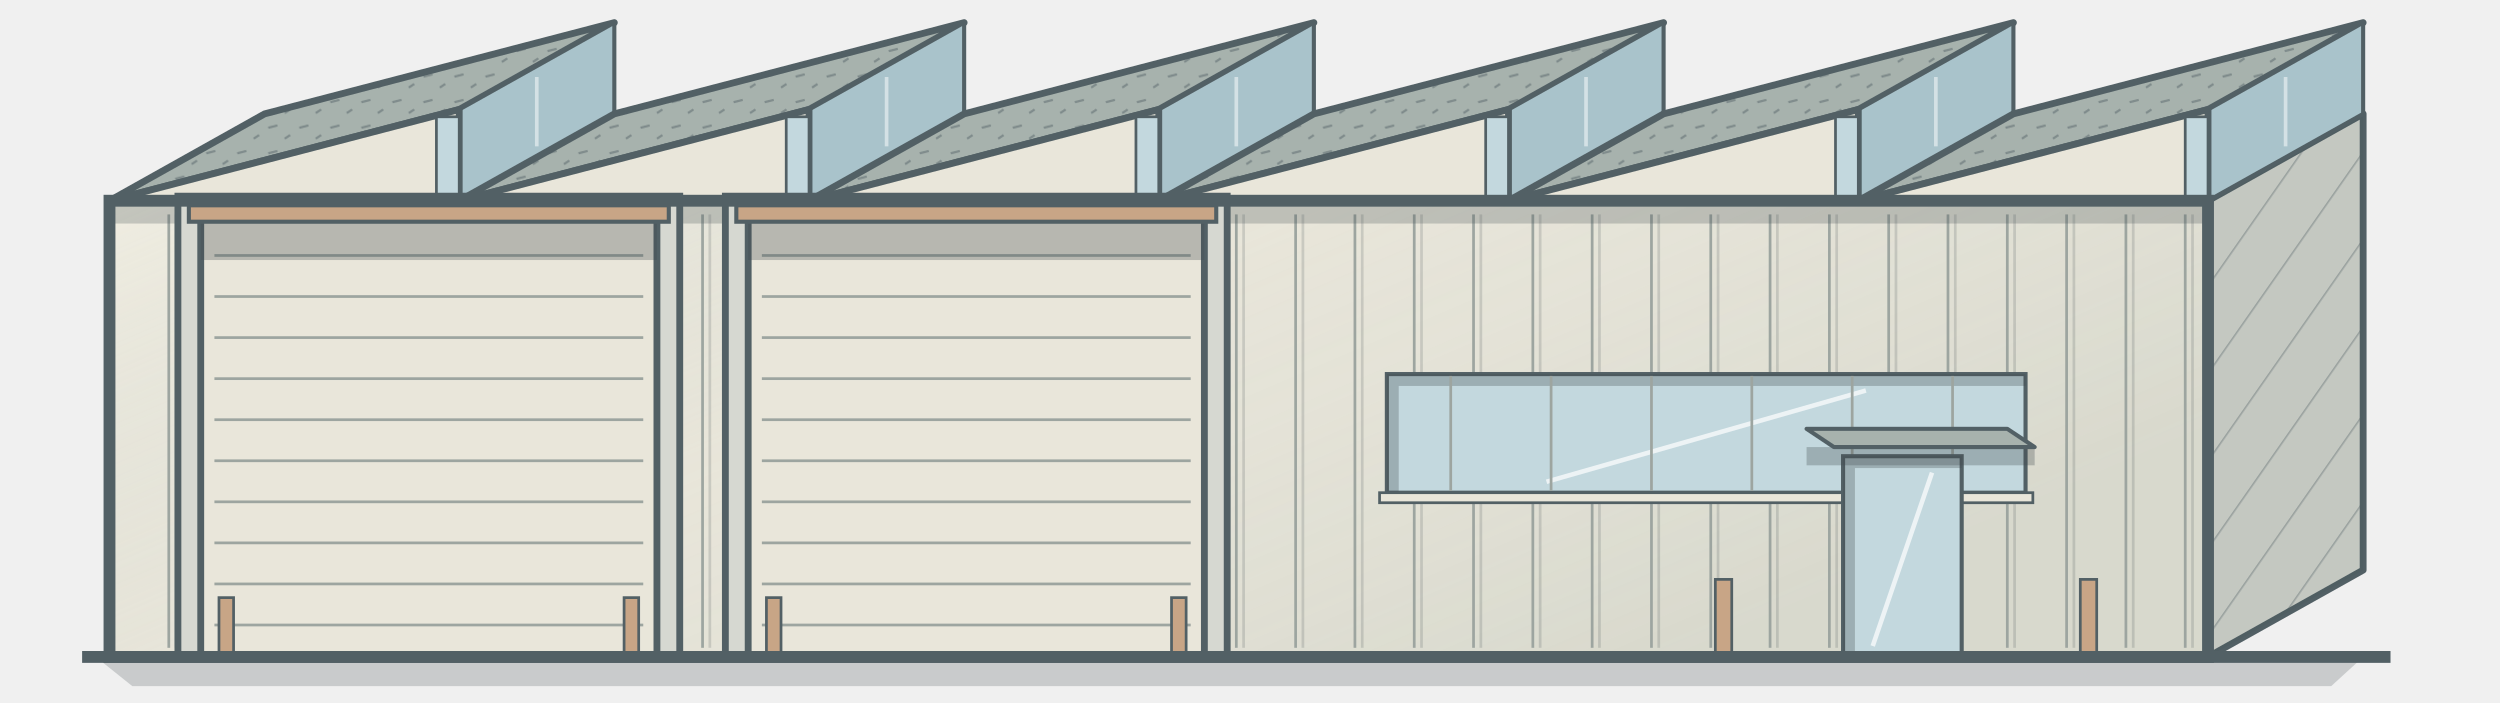
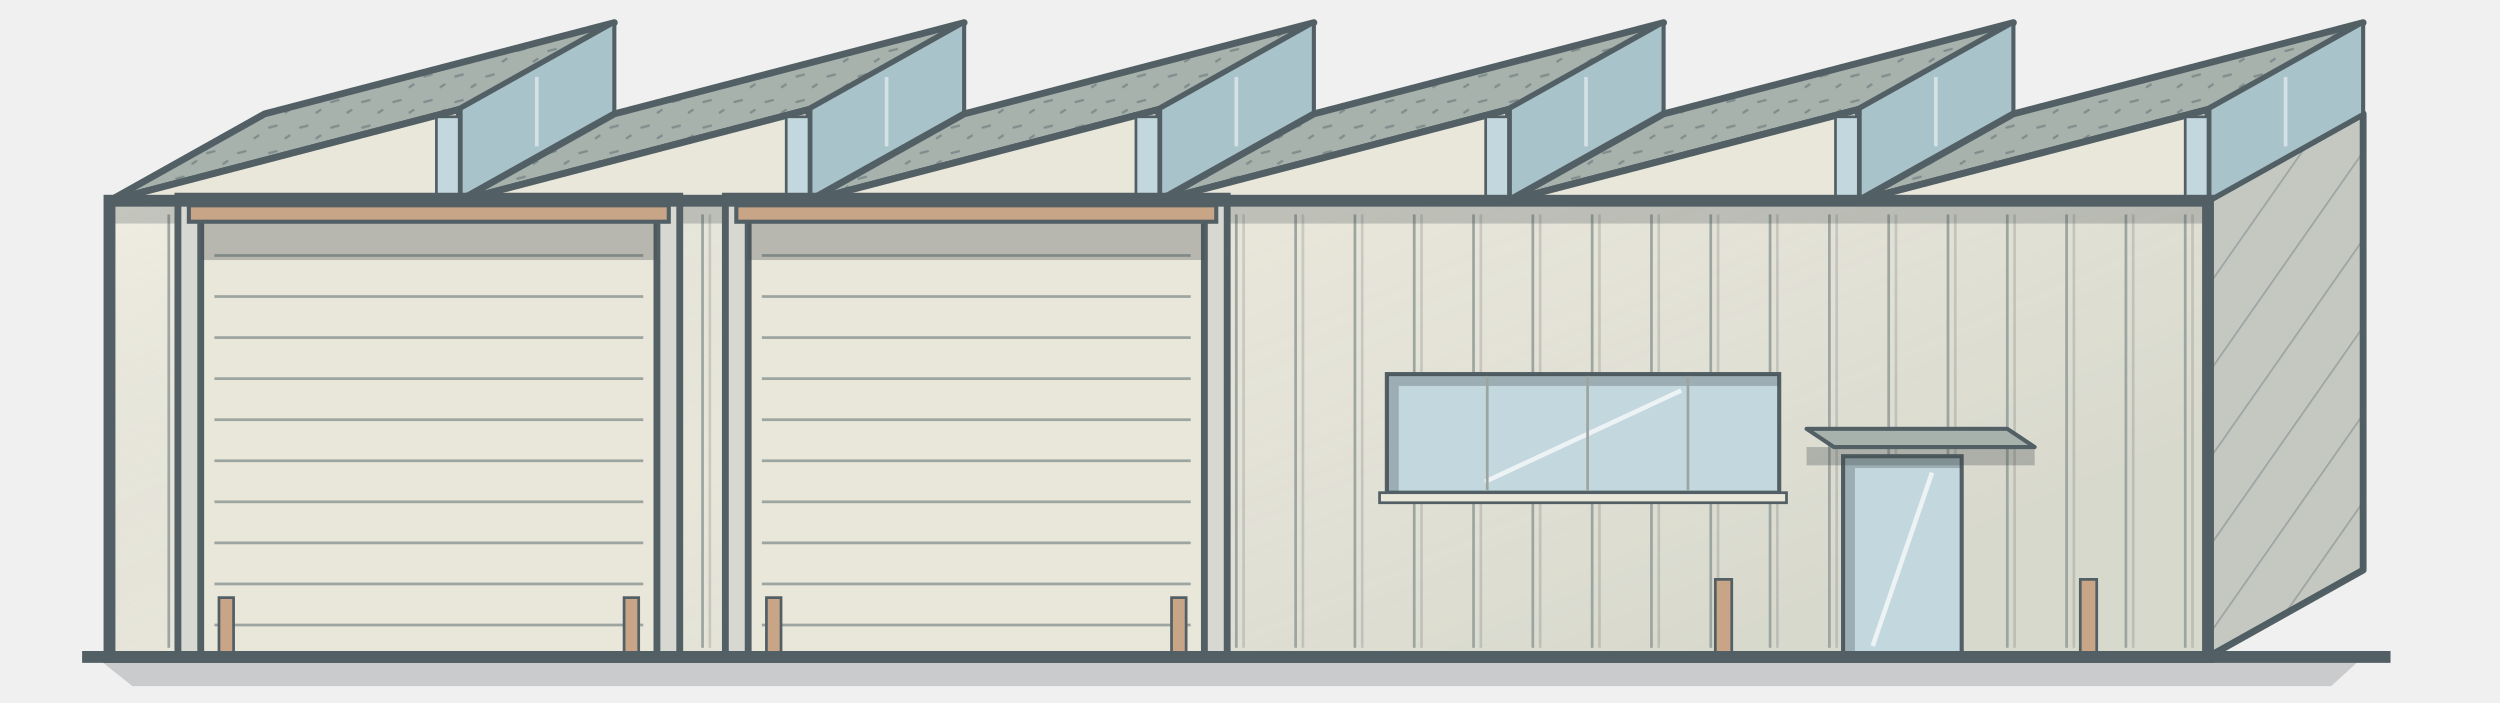
<svg xmlns="http://www.w3.org/2000/svg" viewBox="-1.2 -7.2 27.4 7.7" role="img" aria-label="Industrial block · watercolour · illustrative component" data-piece="05">
  <defs>
    <linearGradient id="piece-05-watercolour-wash" x1="0" y1="0" x2="1" y2=".5">
      <stop stop-color="#fffdf1" stop-opacity=".8" />
      <stop offset=".45" stop-color="#b6c5c5" stop-opacity=".05" />
      <stop offset="1" stop-color="#8b9c90" stop-opacity=".45" />
    </linearGradient>
    <linearGradient id="piece-05-watercolour-leaf-wash" x1="0" y1="0" x2=".8" y2="1">
      <stop stop-color="#faf8f1" stop-opacity=".28" />
      <stop offset=".5" stop-color="#6c8261" stop-opacity=".02" />
      <stop offset="1" stop-color="#6c8261" stop-opacity=".25" />
    </linearGradient>
    <linearGradient id="piece-05-watercolour-lamp-glow" x1="0" y1="0" x2="0" y2="1">
      <stop stop-color="#f4d477" stop-opacity=".06" />
      <stop offset=".4" stop-color="#f1d589" stop-opacity=".17" />
      <stop offset="1" stop-color="#f1d589" stop-opacity="0" />
    </linearGradient>
    <filter id="piece-05-watercolour-soft-glow" x="-50%" y="-15%" width="200%" height="140%">
      <feGaussianBlur stdDeviation=".16" />
    </filter>
    <pattern id="piece-05-watercolour-hatch" width=".55" height=".55" patternUnits="userSpaceOnUse" patternTransform="rotate(35)">
      <path d="M0,0 V.55" stroke="#526065" stroke-width=".035" opacity=".35" />
    </pattern>
    <pattern id="piece-05-watercolour-roof-hatch" width=".34" height=".28" patternUnits="userSpaceOnUse">
      <path d="M.04,.08 l.1,-.025 M.22,.2 l.06,-.04" stroke="#526065" stroke-width=".025" opacity=".45" />
    </pattern>
    <pattern id="piece-05-watercolour-brick" width=".9" height=".4" patternUnits="userSpaceOnUse">
      <path d="M0,.2 H.9 M0,.4 H.9 M.45,0 V.2 M0,.2 V.4" stroke="#526065" stroke-width=".02" opacity=".28" />
    </pattern>
    <pattern id="piece-05-watercolour-panel" width="2.6" height="3" patternUnits="userSpaceOnUse">
      <path d="M0,0 H2.6 M0,0 V3" stroke="#526065" stroke-width=".025" opacity=".16" />
    </pattern>
    <filter id="piece-05-watercolour-grain" x="0" y="0" width="100%" height="100%">
      <feTurbulence type="fractalNoise" baseFrequency=".65" numOctaves="3" stitchTiles="stitch" />
      <feColorMatrix type="saturate" values="0" />
    </filter>
  </defs>
  <g>
    <rect x="0" y="-6" width="23" height="6" fill="none" stroke="none" stroke-width="0" data-envelope="height" />
    <path d="M-.15,0 H24.7 l-.35,.32 H.25 Z" fill="#3f4a4e" stroke="none" stroke-width="0" stroke-linecap="round" stroke-linejoin="round" opacity=".22" />
    <path d="M23,0 V-5 l1.7,-0.952 V-0.952 Z" fill="#d6d8d1" stroke="#526065" stroke-width="0.075" stroke-linecap="round" stroke-linejoin="round" />
    <path d="M23,0 V-5 l1.7,-0.952 V-0.952 Z" fill="url(#piece-05-watercolour-hatch)" stroke="none" stroke-width="0.075" stroke-linecap="round" stroke-linejoin="round" />
    <path d="M23,0 V-5 l1.7,-0.952 V-0.952 Z" fill="#3f4a4e" stroke="none" stroke-width="0" stroke-linecap="round" stroke-linejoin="round" opacity=".12" />
    <rect x="0" y="-5" width="23" height="5" fill="#e9e6da" stroke="none" stroke-width="0" />
    <rect x="0" y="-5" width="23" height="5" fill="url(#piece-05-watercolour-wash)" stroke="none" stroke-width="0" opacity=".4" />
    <line x1="0.65" y1="-4.85" x2="0.65" y2="-0.1" stroke="#9da5a0" stroke-width="0.03" />
    <line x1="0.73" y1="-4.85" x2="0.73" y2="-0.1" stroke="#3f4a4e" stroke-width="0.03" opacity=".18" />
    <line x1="1.3" y1="-4.85" x2="1.3" y2="-0.1" stroke="#9da5a0" stroke-width="0.03" />
    <line x1="1.38" y1="-4.85" x2="1.38" y2="-0.1" stroke="#3f4a4e" stroke-width="0.03" opacity=".18" />
    <line x1="1.95" y1="-4.85" x2="1.95" y2="-0.1" stroke="#9da5a0" stroke-width="0.03" />
    <line x1="2.03" y1="-4.85" x2="2.03" y2="-0.1" stroke="#3f4a4e" stroke-width="0.03" opacity=".18" />
    <line x1="2.6" y1="-4.85" x2="2.6" y2="-0.1" stroke="#9da5a0" stroke-width="0.03" />
    <line x1="2.68" y1="-4.85" x2="2.68" y2="-0.1" stroke="#3f4a4e" stroke-width="0.03" opacity=".18" />
    <line x1="3.25" y1="-4.85" x2="3.25" y2="-0.1" stroke="#9da5a0" stroke-width="0.03" />
    <line x1="3.33" y1="-4.85" x2="3.33" y2="-0.1" stroke="#3f4a4e" stroke-width="0.03" opacity=".18" />
    <line x1="3.9" y1="-4.85" x2="3.9" y2="-0.1" stroke="#9da5a0" stroke-width="0.03" />
    <line x1="3.98" y1="-4.85" x2="3.98" y2="-0.1" stroke="#3f4a4e" stroke-width="0.03" opacity=".18" />
    <line x1="4.55" y1="-4.85" x2="4.55" y2="-0.1" stroke="#9da5a0" stroke-width="0.03" />
    <line x1="4.63" y1="-4.85" x2="4.63" y2="-0.1" stroke="#3f4a4e" stroke-width="0.03" opacity=".18" />
    <line x1="5.2" y1="-4.85" x2="5.2" y2="-0.1" stroke="#9da5a0" stroke-width="0.03" />
    <line x1="5.28" y1="-4.85" x2="5.28" y2="-0.1" stroke="#3f4a4e" stroke-width="0.03" opacity=".18" />
    <line x1="5.85" y1="-4.85" x2="5.85" y2="-0.1" stroke="#9da5a0" stroke-width="0.03" />
    <line x1="5.93" y1="-4.85" x2="5.93" y2="-0.1" stroke="#3f4a4e" stroke-width="0.03" opacity=".18" />
    <line x1="6.5" y1="-4.85" x2="6.5" y2="-0.1" stroke="#9da5a0" stroke-width="0.03" />
    <line x1="6.58" y1="-4.85" x2="6.58" y2="-0.1" stroke="#3f4a4e" stroke-width="0.03" opacity=".18" />
    <line x1="7.15" y1="-4.85" x2="7.15" y2="-0.1" stroke="#9da5a0" stroke-width="0.03" />
    <line x1="7.23" y1="-4.85" x2="7.23" y2="-0.1" stroke="#3f4a4e" stroke-width="0.03" opacity=".18" />
    <line x1="7.8" y1="-4.85" x2="7.8" y2="-0.1" stroke="#9da5a0" stroke-width="0.03" />
    <line x1="7.88" y1="-4.85" x2="7.88" y2="-0.1" stroke="#3f4a4e" stroke-width="0.03" opacity=".18" />
    <line x1="8.45" y1="-4.85" x2="8.45" y2="-0.1" stroke="#9da5a0" stroke-width="0.03" />
    <line x1="8.53" y1="-4.85" x2="8.53" y2="-0.1" stroke="#3f4a4e" stroke-width="0.03" opacity=".18" />
    <line x1="9.1" y1="-4.85" x2="9.1" y2="-0.1" stroke="#9da5a0" stroke-width="0.03" />
    <line x1="9.18" y1="-4.85" x2="9.18" y2="-0.1" stroke="#3f4a4e" stroke-width="0.03" opacity=".18" />
    <line x1="9.75" y1="-4.85" x2="9.75" y2="-0.1" stroke="#9da5a0" stroke-width="0.03" />
    <line x1="9.83" y1="-4.85" x2="9.83" y2="-0.1" stroke="#3f4a4e" stroke-width="0.03" opacity=".18" />
    <line x1="10.4" y1="-4.85" x2="10.4" y2="-0.1" stroke="#9da5a0" stroke-width="0.03" />
    <line x1="10.48" y1="-4.85" x2="10.48" y2="-0.1" stroke="#3f4a4e" stroke-width="0.03" opacity=".18" />
    <line x1="11.05" y1="-4.85" x2="11.05" y2="-0.1" stroke="#9da5a0" stroke-width="0.03" />
    <line x1="11.13" y1="-4.85" x2="11.13" y2="-0.1" stroke="#3f4a4e" stroke-width="0.03" opacity=".18" />
    <line x1="11.7" y1="-4.85" x2="11.7" y2="-0.1" stroke="#9da5a0" stroke-width="0.03" />
    <line x1="11.78" y1="-4.85" x2="11.78" y2="-0.1" stroke="#3f4a4e" stroke-width="0.03" opacity=".18" />
    <line x1="12.35" y1="-4.85" x2="12.35" y2="-0.1" stroke="#9da5a0" stroke-width="0.03" />
    <line x1="12.43" y1="-4.85" x2="12.43" y2="-0.1" stroke="#3f4a4e" stroke-width="0.03" opacity=".18" />
    <line x1="13" y1="-4.85" x2="13" y2="-0.1" stroke="#9da5a0" stroke-width="0.03" />
    <line x1="13.08" y1="-4.85" x2="13.08" y2="-0.1" stroke="#3f4a4e" stroke-width="0.03" opacity=".18" />
    <line x1="13.65" y1="-4.85" x2="13.65" y2="-0.1" stroke="#9da5a0" stroke-width="0.03" />
    <line x1="13.73" y1="-4.85" x2="13.73" y2="-0.1" stroke="#3f4a4e" stroke-width="0.03" opacity=".18" />
    <line x1="14.3" y1="-4.85" x2="14.3" y2="-0.1" stroke="#9da5a0" stroke-width="0.03" />
    <line x1="14.38" y1="-4.85" x2="14.38" y2="-0.1" stroke="#3f4a4e" stroke-width="0.03" opacity=".18" />
    <line x1="14.95" y1="-4.85" x2="14.95" y2="-0.1" stroke="#9da5a0" stroke-width="0.03" />
    <line x1="15.03" y1="-4.85" x2="15.03" y2="-0.1" stroke="#3f4a4e" stroke-width="0.03" opacity=".18" />
    <line x1="15.6" y1="-4.85" x2="15.6" y2="-0.1" stroke="#9da5a0" stroke-width="0.03" />
    <line x1="15.68" y1="-4.85" x2="15.68" y2="-0.1" stroke="#3f4a4e" stroke-width="0.03" opacity=".18" />
    <line x1="16.25" y1="-4.85" x2="16.25" y2="-0.1" stroke="#9da5a0" stroke-width="0.03" />
    <line x1="16.33" y1="-4.85" x2="16.33" y2="-0.1" stroke="#3f4a4e" stroke-width="0.03" opacity=".18" />
    <line x1="16.9" y1="-4.85" x2="16.9" y2="-0.1" stroke="#9da5a0" stroke-width="0.03" />
    <line x1="16.98" y1="-4.85" x2="16.98" y2="-0.1" stroke="#3f4a4e" stroke-width="0.03" opacity=".18" />
    <line x1="17.55" y1="-4.85" x2="17.55" y2="-0.1" stroke="#9da5a0" stroke-width="0.03" />
    <line x1="17.63" y1="-4.85" x2="17.63" y2="-0.1" stroke="#3f4a4e" stroke-width="0.03" opacity=".18" />
    <line x1="18.2" y1="-4.85" x2="18.2" y2="-0.1" stroke="#9da5a0" stroke-width="0.03" />
    <line x1="18.28" y1="-4.85" x2="18.28" y2="-0.1" stroke="#3f4a4e" stroke-width="0.03" opacity=".18" />
    <line x1="18.85" y1="-4.85" x2="18.85" y2="-0.1" stroke="#9da5a0" stroke-width="0.03" />
    <line x1="18.93" y1="-4.85" x2="18.93" y2="-0.1" stroke="#3f4a4e" stroke-width="0.03" opacity=".18" />
    <line x1="19.5" y1="-4.85" x2="19.5" y2="-0.1" stroke="#9da5a0" stroke-width="0.03" />
    <line x1="19.58" y1="-4.85" x2="19.58" y2="-0.1" stroke="#3f4a4e" stroke-width="0.03" opacity=".18" />
    <line x1="20.15" y1="-4.85" x2="20.15" y2="-0.1" stroke="#9da5a0" stroke-width="0.03" />
    <line x1="20.23" y1="-4.85" x2="20.23" y2="-0.1" stroke="#3f4a4e" stroke-width="0.03" opacity=".18" />
    <line x1="20.8" y1="-4.85" x2="20.8" y2="-0.1" stroke="#9da5a0" stroke-width="0.03" />
    <line x1="20.88" y1="-4.85" x2="20.88" y2="-0.1" stroke="#3f4a4e" stroke-width="0.03" opacity=".18" />
    <line x1="21.45" y1="-4.85" x2="21.45" y2="-0.1" stroke="#9da5a0" stroke-width="0.03" />
    <line x1="21.53" y1="-4.85" x2="21.53" y2="-0.1" stroke="#3f4a4e" stroke-width="0.03" opacity=".18" />
    <line x1="22.1" y1="-4.85" x2="22.1" y2="-0.1" stroke="#9da5a0" stroke-width="0.03" />
    <line x1="22.18" y1="-4.85" x2="22.18" y2="-0.1" stroke="#3f4a4e" stroke-width="0.03" opacity=".18" />
    <line x1="22.75" y1="-4.85" x2="22.75" y2="-0.1" stroke="#9da5a0" stroke-width="0.03" />
    <line x1="22.83" y1="-4.85" x2="22.83" y2="-0.1" stroke="#3f4a4e" stroke-width="0.03" opacity=".18" />
    <g data-feature="closed-roof">
      <path d="M0,-5 L3.833,-6 l1.7,-0.952 L1.7,-5.952 Z" fill="#a7b2ad" stroke="#526065" stroke-width="0.075" stroke-linecap="round" stroke-linejoin="round" />
      <path d="M0,-5 L3.833,-6 l1.7,-0.952 L1.7,-5.952 Z" fill="url(#piece-05-watercolour-roof-hatch)" stroke="none" stroke-width="0.075" stroke-linecap="round" stroke-linejoin="round" />
      <path d="M3.833,-6 l1.7,-0.952 V-5.952 L3.833,-5 Z" fill="#a9c3cb" stroke="#526065" stroke-width="0.045" stroke-linecap="round" stroke-linejoin="round" />
      <line x1="4.683" y1="-6.356" x2="4.683" y2="-5.596" stroke="#ffffff" stroke-width="0.04" opacity=".5" />
      <path d="M0,-5 L3.833,-6 V-5 Z" fill="#e9e6da" stroke="#526065" stroke-width="0.075" stroke-linecap="round" stroke-linejoin="round" />
      <rect x="3.583" y="-5.92" width="0.25" height="0.88" fill="#c3d8de" stroke="#526065" stroke-width="0.03" />
    </g>
    <g data-feature="closed-roof">
      <path d="M3.833,-5 L7.667,-6 l1.7,-0.952 L5.533,-5.952 Z" fill="#a7b2ad" stroke="#526065" stroke-width="0.075" stroke-linecap="round" stroke-linejoin="round" />
      <path d="M3.833,-5 L7.667,-6 l1.7,-0.952 L5.533,-5.952 Z" fill="url(#piece-05-watercolour-roof-hatch)" stroke="none" stroke-width="0.075" stroke-linecap="round" stroke-linejoin="round" />
      <path d="M7.667,-6 l1.7,-0.952 V-5.952 L7.667,-5 Z" fill="#a9c3cb" stroke="#526065" stroke-width="0.045" stroke-linecap="round" stroke-linejoin="round" />
      <line x1="8.517" y1="-6.356" x2="8.517" y2="-5.596" stroke="#ffffff" stroke-width="0.04" opacity=".5" />
      <path d="M3.833,-5 L7.667,-6 V-5 Z" fill="#e9e6da" stroke="#526065" stroke-width="0.075" stroke-linecap="round" stroke-linejoin="round" />
      <rect x="7.417" y="-5.92" width="0.25" height="0.88" fill="#c3d8de" stroke="#526065" stroke-width="0.03" />
    </g>
    <g data-feature="closed-roof">
      <path d="M7.667,-5 L11.5,-6 l1.7,-0.952 L9.367,-5.952 Z" fill="#a7b2ad" stroke="#526065" stroke-width="0.075" stroke-linecap="round" stroke-linejoin="round" />
      <path d="M7.667,-5 L11.5,-6 l1.7,-0.952 L9.367,-5.952 Z" fill="url(#piece-05-watercolour-roof-hatch)" stroke="none" stroke-width="0.075" stroke-linecap="round" stroke-linejoin="round" />
      <path d="M11.5,-6 l1.7,-0.952 V-5.952 L11.5,-5 Z" fill="#a9c3cb" stroke="#526065" stroke-width="0.045" stroke-linecap="round" stroke-linejoin="round" />
      <line x1="12.35" y1="-6.356" x2="12.35" y2="-5.596" stroke="#ffffff" stroke-width="0.04" opacity=".5" />
      <path d="M7.667,-5 L11.5,-6 V-5 Z" fill="#e9e6da" stroke="#526065" stroke-width="0.075" stroke-linecap="round" stroke-linejoin="round" />
      <rect x="11.25" y="-5.92" width="0.25" height="0.88" fill="#c3d8de" stroke="#526065" stroke-width="0.03" />
    </g>
    <g data-feature="closed-roof">
      <path d="M11.5,-5 L15.333,-6 l1.7,-0.952 L13.2,-5.952 Z" fill="#a7b2ad" stroke="#526065" stroke-width="0.075" stroke-linecap="round" stroke-linejoin="round" />
      <path d="M11.5,-5 L15.333,-6 l1.7,-0.952 L13.2,-5.952 Z" fill="url(#piece-05-watercolour-roof-hatch)" stroke="none" stroke-width="0.075" stroke-linecap="round" stroke-linejoin="round" />
      <path d="M15.333,-6 l1.7,-0.952 V-5.952 L15.333,-5 Z" fill="#a9c3cb" stroke="#526065" stroke-width="0.045" stroke-linecap="round" stroke-linejoin="round" />
      <line x1="16.183" y1="-6.356" x2="16.183" y2="-5.596" stroke="#ffffff" stroke-width="0.04" opacity=".5" />
      <path d="M11.5,-5 L15.333,-6 V-5 Z" fill="#e9e6da" stroke="#526065" stroke-width="0.075" stroke-linecap="round" stroke-linejoin="round" />
      <rect x="15.083" y="-5.92" width="0.25" height="0.88" fill="#c3d8de" stroke="#526065" stroke-width="0.03" />
    </g>
    <g data-feature="closed-roof">
      <path d="M15.333,-5 L19.167,-6 l1.7,-0.952 L17.033,-5.952 Z" fill="#a7b2ad" stroke="#526065" stroke-width="0.075" stroke-linecap="round" stroke-linejoin="round" />
      <path d="M15.333,-5 L19.167,-6 l1.7,-0.952 L17.033,-5.952 Z" fill="url(#piece-05-watercolour-roof-hatch)" stroke="none" stroke-width="0.075" stroke-linecap="round" stroke-linejoin="round" />
      <path d="M19.167,-6 l1.7,-0.952 V-5.952 L19.167,-5 Z" fill="#a9c3cb" stroke="#526065" stroke-width="0.045" stroke-linecap="round" stroke-linejoin="round" />
      <line x1="20.017" y1="-6.356" x2="20.017" y2="-5.596" stroke="#ffffff" stroke-width="0.04" opacity=".5" />
      <path d="M15.333,-5 L19.167,-6 V-5 Z" fill="#e9e6da" stroke="#526065" stroke-width="0.075" stroke-linecap="round" stroke-linejoin="round" />
      <rect x="18.917" y="-5.92" width="0.25" height="0.88" fill="#c3d8de" stroke="#526065" stroke-width="0.03" />
    </g>
    <g data-feature="closed-roof">
      <path d="M19.167,-5 L23,-6 l1.7,-0.952 L20.867,-5.952 Z" fill="#a7b2ad" stroke="#526065" stroke-width="0.075" stroke-linecap="round" stroke-linejoin="round" />
      <path d="M19.167,-5 L23,-6 l1.7,-0.952 L20.867,-5.952 Z" fill="url(#piece-05-watercolour-roof-hatch)" stroke="none" stroke-width="0.075" stroke-linecap="round" stroke-linejoin="round" />
      <path d="M23,-6 l1.7,-0.952 V-5.952 L23,-5 Z" fill="#a9c3cb" stroke="#526065" stroke-width="0.045" stroke-linecap="round" stroke-linejoin="round" />
      <line x1="23.85" y1="-6.356" x2="23.85" y2="-5.596" stroke="#ffffff" stroke-width="0.04" opacity=".5" />
      <path d="M19.167,-5 L23,-6 V-5 Z" fill="#e9e6da" stroke="#526065" stroke-width="0.075" stroke-linecap="round" stroke-linejoin="round" />
      <rect x="22.75" y="-5.92" width="0.25" height="0.88" fill="#c3d8de" stroke="#526065" stroke-width="0.03" />
    </g>
    <rect x="0" y="-5" width="23" height="0.25" fill="#3f4a4e" stroke="none" stroke-width="0" opacity="0.25" />
    <rect x="0.75" y="-5.05" width="5.5" height="5.05" fill="#d6d8d1" stroke="#526065" stroke-width="0.075" />
    <rect x="1" y="-4.8" width="5" height="4.8" fill="#e9e6da" stroke="#526065" stroke-width="0.075" />
    <line x1="1.15" y1="-4.4" x2="5.85" y2="-4.4" stroke="#9da5a0" stroke-width="0.03" />
    <line x1="1.15" y1="-3.95" x2="5.85" y2="-3.95" stroke="#9da5a0" stroke-width="0.03" />
    <line x1="1.15" y1="-3.5" x2="5.85" y2="-3.5" stroke="#9da5a0" stroke-width="0.03" />
    <line x1="1.15" y1="-3.05" x2="5.85" y2="-3.05" stroke="#9da5a0" stroke-width="0.03" />
    <line x1="1.15" y1="-2.6" x2="5.85" y2="-2.6" stroke="#9da5a0" stroke-width="0.03" />
    <line x1="1.15" y1="-2.15" x2="5.85" y2="-2.15" stroke="#9da5a0" stroke-width="0.03" />
    <line x1="1.15" y1="-1.7" x2="5.85" y2="-1.7" stroke="#9da5a0" stroke-width="0.03" />
    <line x1="1.15" y1="-1.25" x2="5.85" y2="-1.25" stroke="#9da5a0" stroke-width="0.03" />
    <line x1="1.15" y1="-0.8" x2="5.85" y2="-0.8" stroke="#9da5a0" stroke-width="0.03" />
    <line x1="1.15" y1="-0.35" x2="5.85" y2="-0.35" stroke="#9da5a0" stroke-width="0.03" />
    <rect x="1" y="-4.8" width="5" height="0.45" fill="#3f4a4e" stroke="none" stroke-width="0" opacity="0.3" />
    <rect x="0.87" y="-4.95" width="5.26" height="0.18" fill="#c8a586" stroke="#526065" stroke-width="0.045" />
    <rect x="1.2" y="-0.65" width="0.16" height="0.65" fill="#c8a586" stroke="#526065" stroke-width="0.03" />
    <rect x="5.64" y="-0.65" width="0.16" height="0.65" fill="#c8a586" stroke="#526065" stroke-width="0.03" />
    <rect x="6.75" y="-5.05" width="5.5" height="5.05" fill="#d6d8d1" stroke="#526065" stroke-width="0.075" />
    <rect x="7" y="-4.8" width="5" height="4.8" fill="#e9e6da" stroke="#526065" stroke-width="0.075" />
    <line x1="7.15" y1="-4.4" x2="11.85" y2="-4.4" stroke="#9da5a0" stroke-width="0.03" />
    <line x1="7.15" y1="-3.95" x2="11.85" y2="-3.95" stroke="#9da5a0" stroke-width="0.03" />
    <line x1="7.15" y1="-3.5" x2="11.85" y2="-3.5" stroke="#9da5a0" stroke-width="0.03" />
    <line x1="7.15" y1="-3.05" x2="11.85" y2="-3.05" stroke="#9da5a0" stroke-width="0.03" />
    <line x1="7.15" y1="-2.6" x2="11.85" y2="-2.6" stroke="#9da5a0" stroke-width="0.03" />
    <line x1="7.15" y1="-2.15" x2="11.85" y2="-2.15" stroke="#9da5a0" stroke-width="0.03" />
    <line x1="7.15" y1="-1.7" x2="11.85" y2="-1.7" stroke="#9da5a0" stroke-width="0.03" />
    <line x1="7.15" y1="-1.25" x2="11.85" y2="-1.25" stroke="#9da5a0" stroke-width="0.03" />
    <line x1="7.15" y1="-0.8" x2="11.85" y2="-0.8" stroke="#9da5a0" stroke-width="0.03" />
    <line x1="7.15" y1="-0.35" x2="11.85" y2="-0.35" stroke="#9da5a0" stroke-width="0.03" />
    <rect x="7" y="-4.8" width="5" height="0.45" fill="#3f4a4e" stroke="none" stroke-width="0" opacity="0.3" />
    <rect x="6.87" y="-4.95" width="5.26" height="0.18" fill="#c8a586" stroke="#526065" stroke-width="0.045" />
    <rect x="7.2" y="-0.65" width="0.16" height="0.65" fill="#c8a586" stroke="#526065" stroke-width="0.03" />
    <rect x="11.64" y="-0.65" width="0.16" height="0.65" fill="#c8a586" stroke="#526065" stroke-width="0.03" />
-     <rect x="14" y="-3.1" width="7" height="1.3" fill="#c3d8de" stroke="#526065" stroke-width="0.045" />
-     <path d="M14,-3.1 h7 v.13 h-6.87 V-1.8 h-.13 Z" fill="#3f4a4e" stroke="none" stroke-width="0" stroke-linecap="round" stroke-linejoin="round" opacity=".3" />
-     <line x1="15.75" y1="-1.92" x2="19.25" y2="-2.92" stroke="#ffffff" stroke-width="0.05" opacity=".7" />
-     <rect x="13.92" y="-1.8" width="7.16" height="0.11" fill="#e9e6da" stroke="#526065" stroke-width="0.03" />
-     <line x1="14.7" y1="-3.08" x2="14.7" y2="-1.82" stroke="#9da5a0" stroke-width="0.03" />
-     <line x1="15.8" y1="-3.08" x2="15.8" y2="-1.82" stroke="#9da5a0" stroke-width="0.03" />
-     <line x1="16.9" y1="-3.08" x2="16.9" y2="-1.82" stroke="#9da5a0" stroke-width="0.03" />
-     <line x1="18" y1="-3.08" x2="18" y2="-1.82" stroke="#9da5a0" stroke-width="0.03" />
-     <line x1="19.1" y1="-3.08" x2="19.1" y2="-1.82" stroke="#9da5a0" stroke-width="0.03" />
-     <line x1="20.2" y1="-3.08" x2="20.2" y2="-1.82" stroke="#9da5a0" stroke-width="0.03" />
+     <rect x="14" y="-3.1" width="4.3" height="1.3" fill="#c3d8de" stroke="#526065" stroke-width="0.045" />
+     <path d="M14,-3.1 h4.3 v.13 h-4.17 V-1.8 h-.13 Z" fill="#3f4a4e" stroke="none" stroke-width="0" stroke-linecap="round" stroke-linejoin="round" opacity=".3" />
+     <line x1="15.075" y1="-1.92" x2="17.225" y2="-2.92" stroke="#ffffff" stroke-width="0.05" opacity=".7" />
+     <rect x="13.92" y="-1.8" width="4.46" height="0.11" fill="#e9e6da" stroke="#526065" stroke-width="0.03" />
+     <line x1="15.1" y1="-3.08" x2="15.1" y2="-1.82" stroke="#9da5a0" stroke-width="0.03" />
+     <line x1="16.2" y1="-3.08" x2="16.2" y2="-1.82" stroke="#9da5a0" stroke-width="0.03" />
+     <line x1="17.3" y1="-3.08" x2="17.3" y2="-1.82" stroke="#9da5a0" stroke-width="0.03" />
    <rect x="19" y="-2.2" width="1.3" height="2.2" fill="#c3d8de" stroke="#526065" stroke-width="0.045" />
    <path d="M19,-2.2 h1.3 v.13 h-1.17 V0 h-.13 Z" fill="#3f4a4e" stroke="none" stroke-width="0" stroke-linecap="round" stroke-linejoin="round" opacity=".3" />
    <line x1="19.325" y1="-0.12" x2="19.975" y2="-2.02" stroke="#ffffff" stroke-width="0.05" opacity=".7" />
    <rect x="18.6" y="-2.3" width="2.5" height="0.2" fill="#3f4a4e" stroke="none" stroke-width="0" opacity="0.3" />
    <path d="M18.6,-2.5 h2.2 l.3,.2 h-2.2Z" fill="#a7b2ad" stroke="#526065" stroke-width="0.045" stroke-linecap="round" stroke-linejoin="round" />
    <rect x="17.6" y="-0.85" width="0.18" height="0.85" fill="#c8a586" stroke="#526065" stroke-width="0.03" />
    <rect x="21.6" y="-0.85" width="0.18" height="0.85" fill="#c8a586" stroke="#526065" stroke-width="0.03" />
    <rect x="0" y="-5" width="23" height="5" fill="none" stroke="#526065" stroke-width="0.13" />
    <line x1="-0.3" y1="0" x2="25" y2="0" stroke="#526065" stroke-width="0.13" />
  </g>
</svg>
